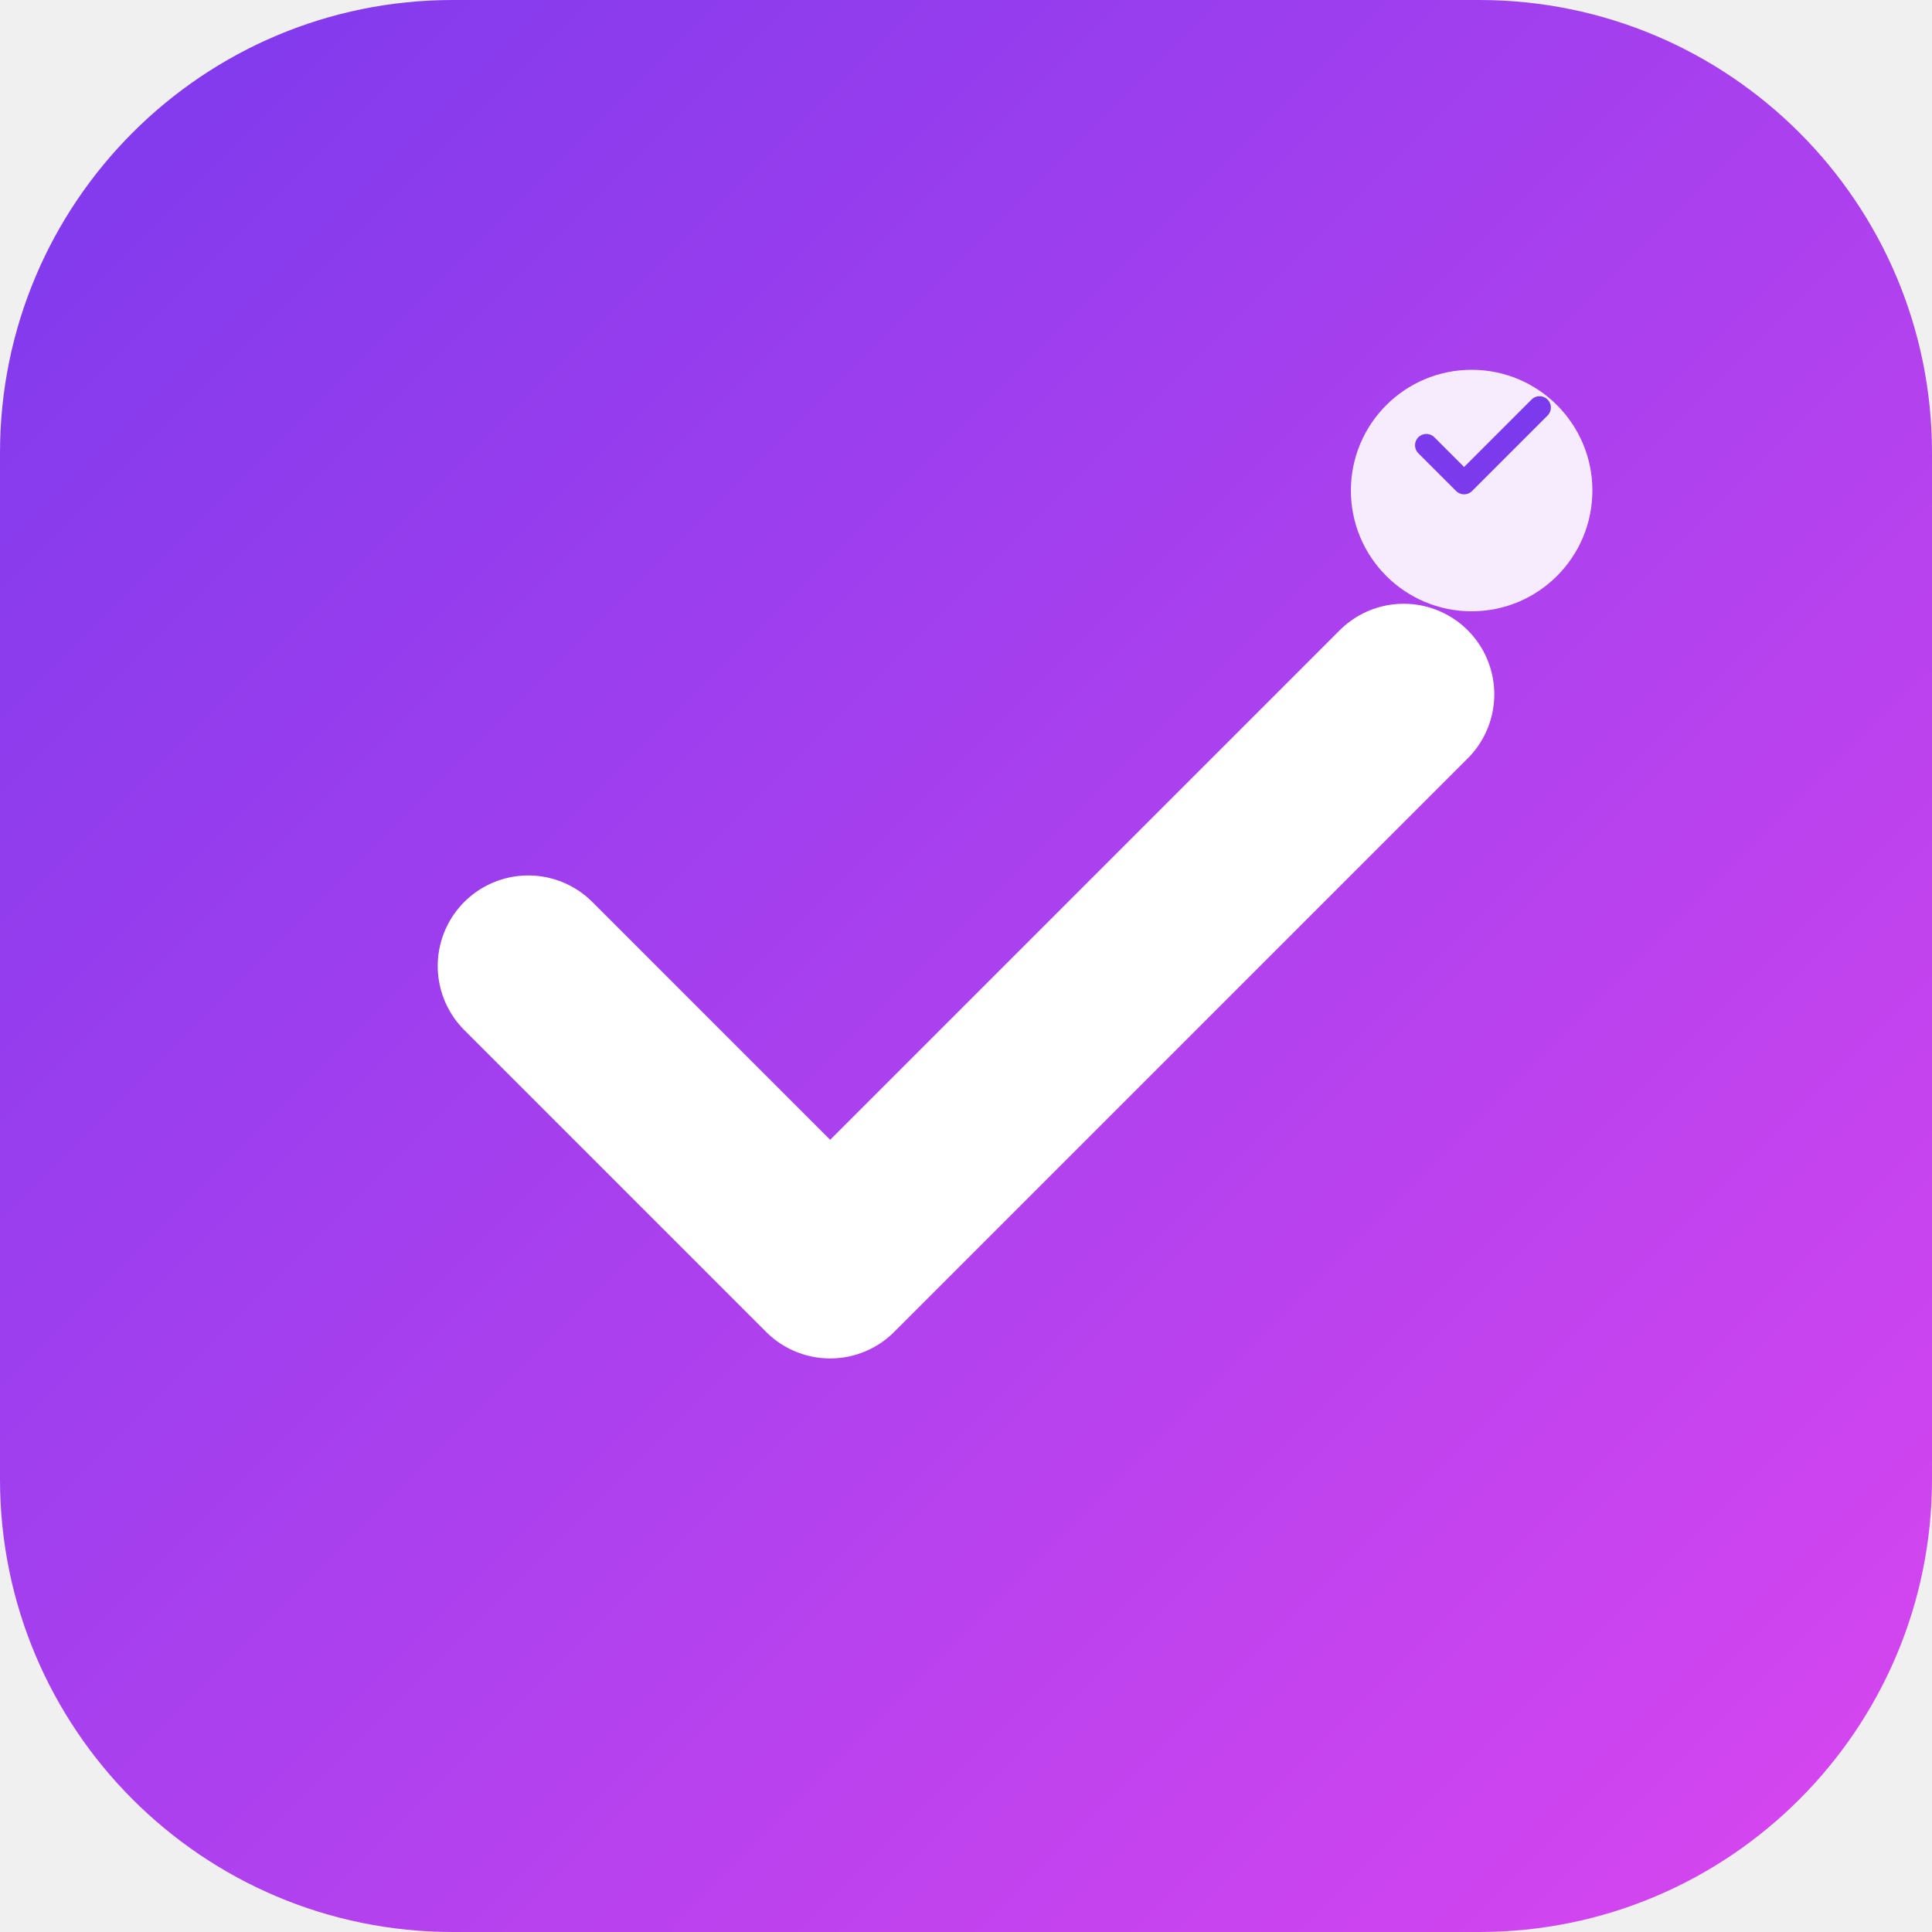
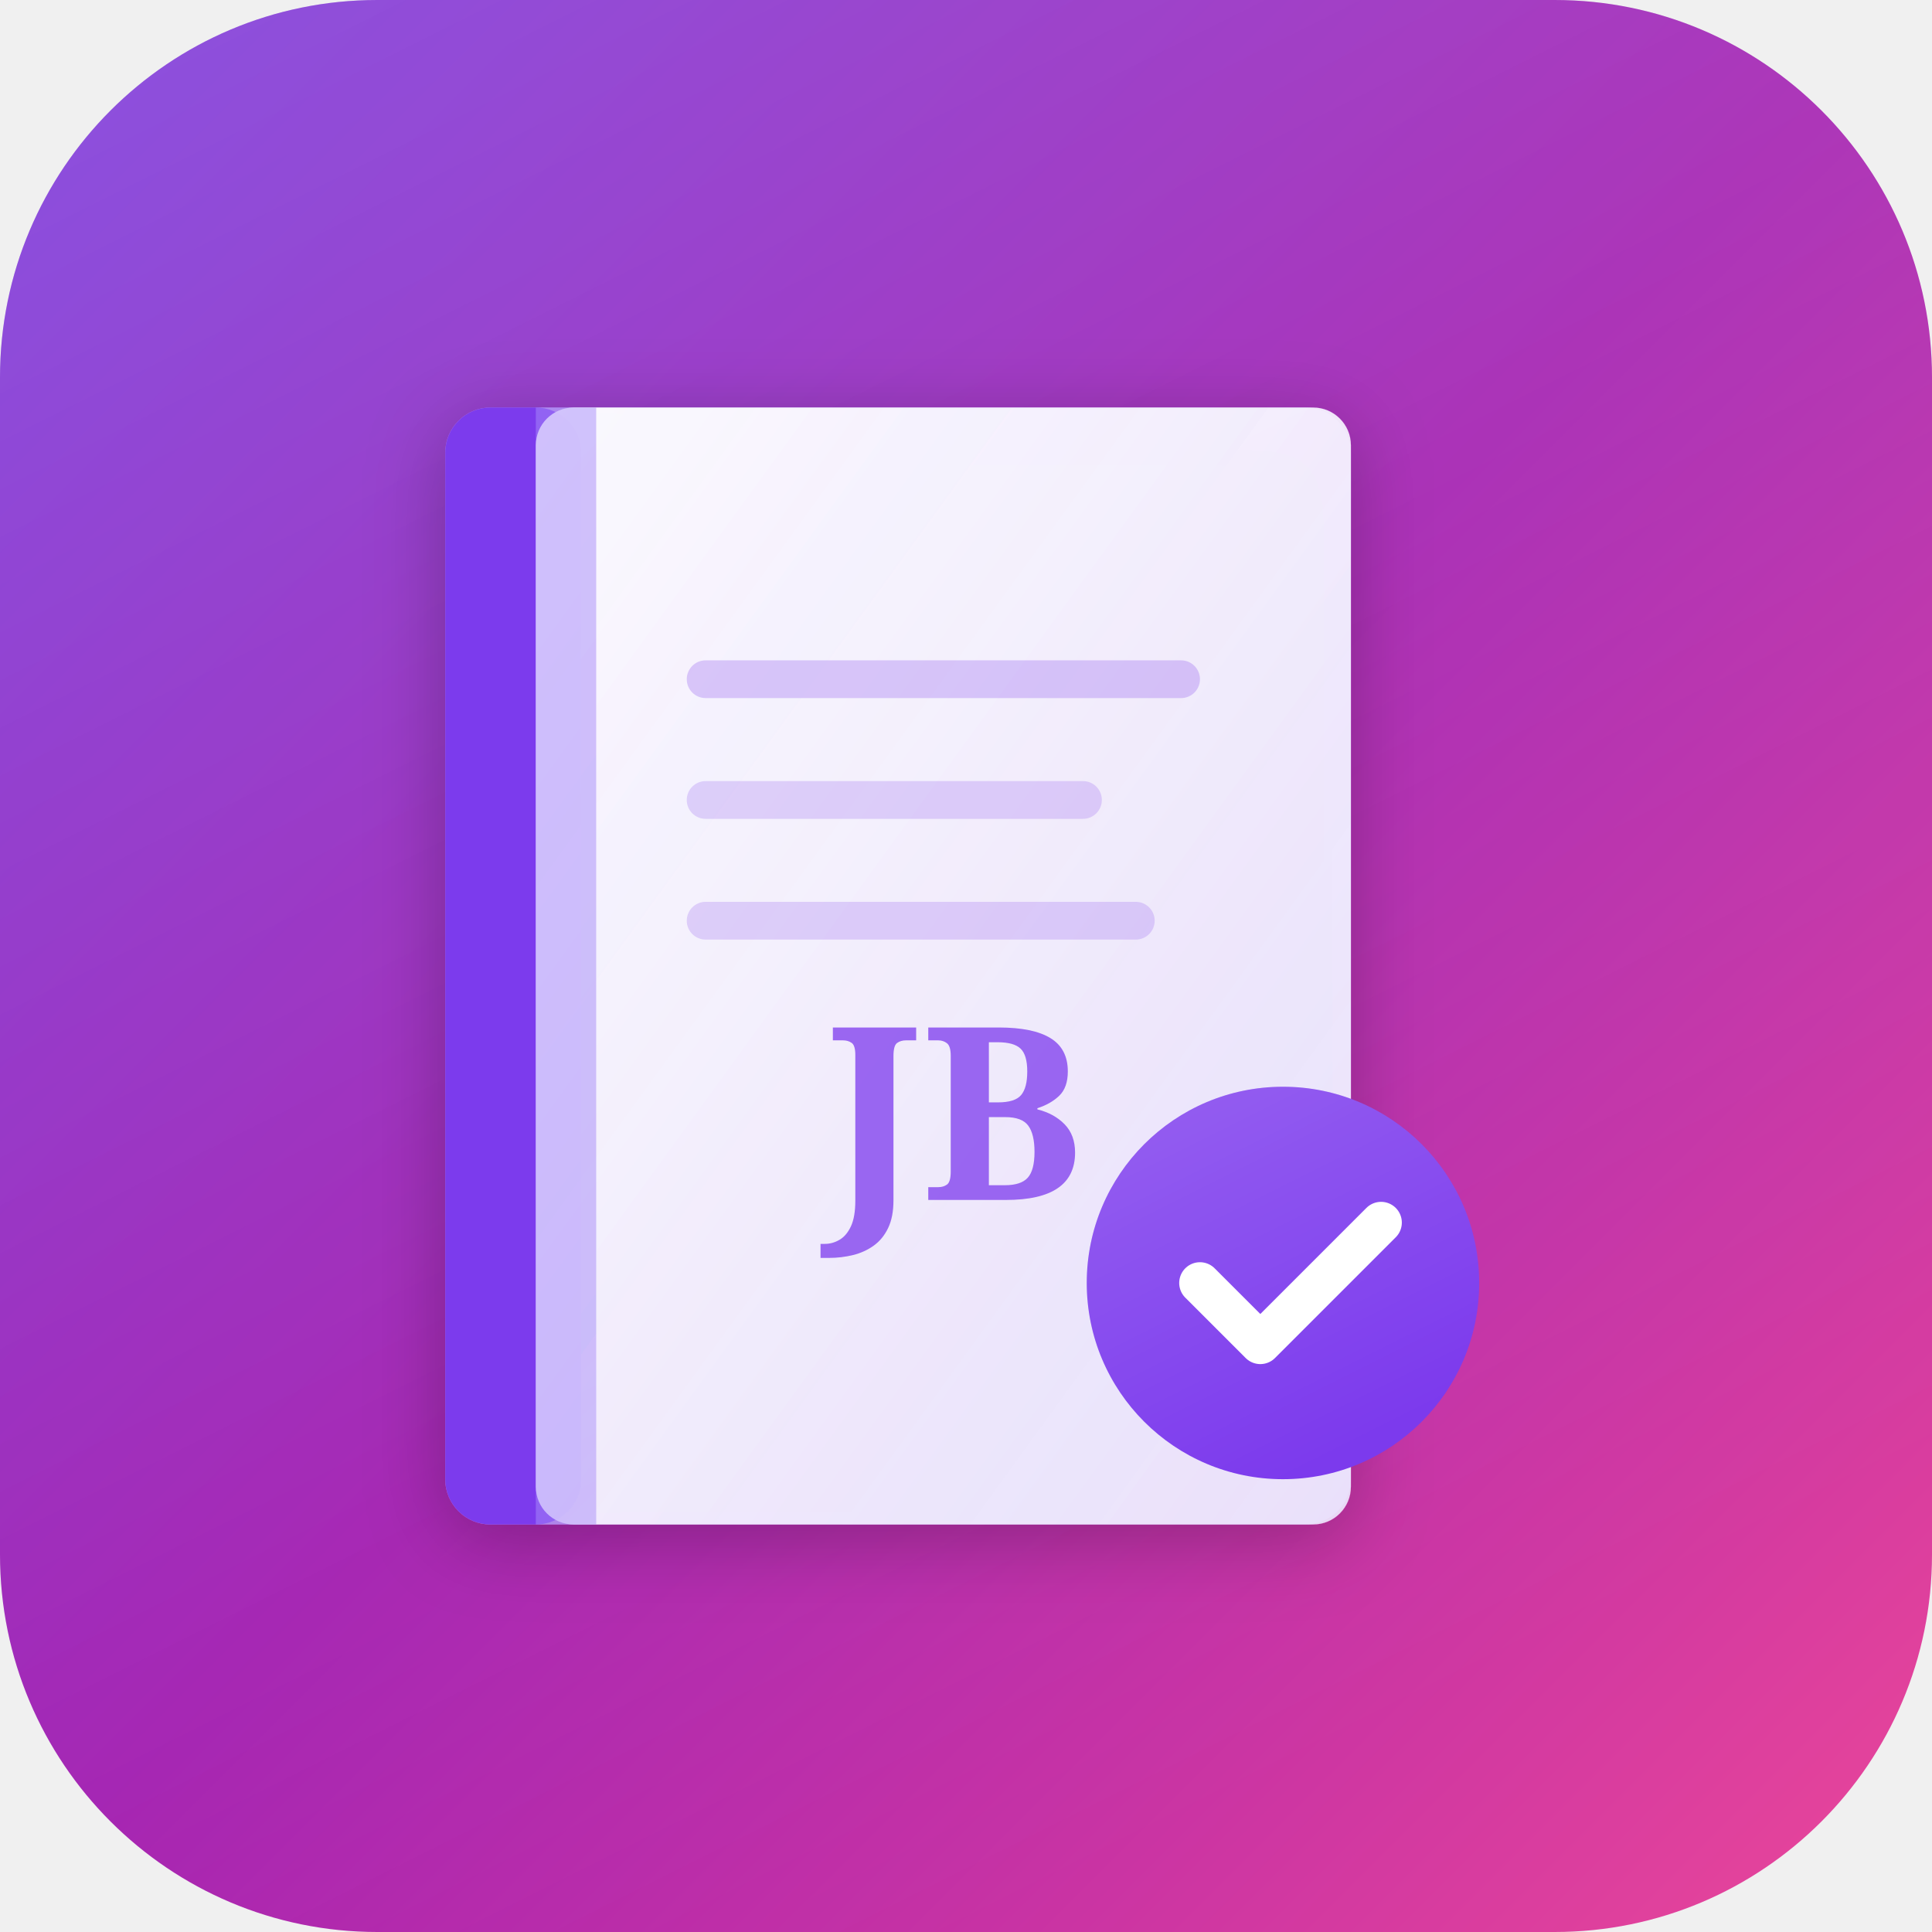
- <svg xmlns="http://www.w3.org/2000/svg" viewBox="0 0 512 512" width="512" height="512">
+ <svg xmlns="http://www.w3.org/2000/svg" viewBox="0 0 512 512">
  <defs>
-     <linearGradient id="g" x1="0%" y1="0%" x2="100%" y2="100%">
-       <stop offset="0%" stop-color="#7c3aed" />
-       <stop offset="100%" stop-color="#d946ef" />
+     <linearGradient id="bg" x1="0%" y1="0%" x2="100%" y2="100%">
+       <stop offset="0%" stop-color="#6d28d9" />
+       <stop offset="50%" stop-color="#a21caf" />
+       <stop offset="100%" stop-color="#ec4899" />
    </linearGradient>
+     <linearGradient id="shine" x1="0%" y1="0%" x2="50%" y2="100%">
+       <stop offset="0%" stop-color="#ffffff" stop-opacity="0.2" />
+       <stop offset="100%" stop-color="#ffffff" stop-opacity="0" />
+     </linearGradient>
+     <linearGradient id="page" x1="0%" y1="0%" x2="100%" y2="100%">
+       <stop offset="0%" stop-color="#ffffff" stop-opacity="0.95" />
+       <stop offset="100%" stop-color="#ede9fe" stop-opacity="0.9" />
+     </linearGradient>
+     <filter id="shadow" x="-10%" y="-10%" width="120%" height="120%">
+       <feDropShadow dx="0" dy="4" stdDeviation="10" flood-color="#000000" flood-opacity="0.25" />
+     </filter>
  </defs>
-   <rect width="512" height="512" rx="120" fill="url(#g)" />
-   <path d="M140 256l80 80 152-152" stroke="white" stroke-width="48" stroke-linecap="round" stroke-linejoin="round" fill="none" />
-   <circle cx="390" cy="130" r="32" fill="white" opacity="0.9" />
-   <path d="M378 118l10 10 20-20" stroke="#7c3aed" stroke-width="6" stroke-linecap="round" stroke-linejoin="round" fill="none" />
+   <rect width="512" height="512" rx="100" fill="url(#bg)" />
+   <rect width="512" height="512" rx="100" fill="url(#shine)" />
+   <g filter="url(#shadow)">
+     <rect x="118" y="108" width="240" height="296" rx="12" fill="#c4b5fd" opacity="0.6" />
+     <rect x="118" y="108" width="36" height="296" rx="12" fill="#7c3aed" />
+     <rect x="142" y="108" width="216" height="296" rx="10" fill="url(#page)" />
+     <rect x="142" y="108" width="16" height="296" fill="#a78bfa" opacity="0.5" />
+   </g>
+   <rect x="182" y="175" width="136" height="10" rx="5" fill="#7c3aed" opacity="0.25" />
+   <rect x="182" y="207" width="110" height="10" rx="5" fill="#7c3aed" opacity="0.2" />
+   <rect x="182" y="239" width="124" height="10" rx="5" fill="#7c3aed" opacity="0.2" />
+   <text x="253" y="318" font-family="Georgia, serif" font-size="64" font-weight="700" text-anchor="middle" fill="#7c3aed" opacity="0.75">JB</text>
+   <circle cx="340" cy="340" r="52" fill="#7c3aed" />
+   <circle cx="340" cy="340" r="52" fill="url(#shine)" />
+   <path d="M318 340 l16 16 32-32" stroke="white" stroke-width="11" stroke-linecap="round" stroke-linejoin="round" fill="none" />
</svg>
